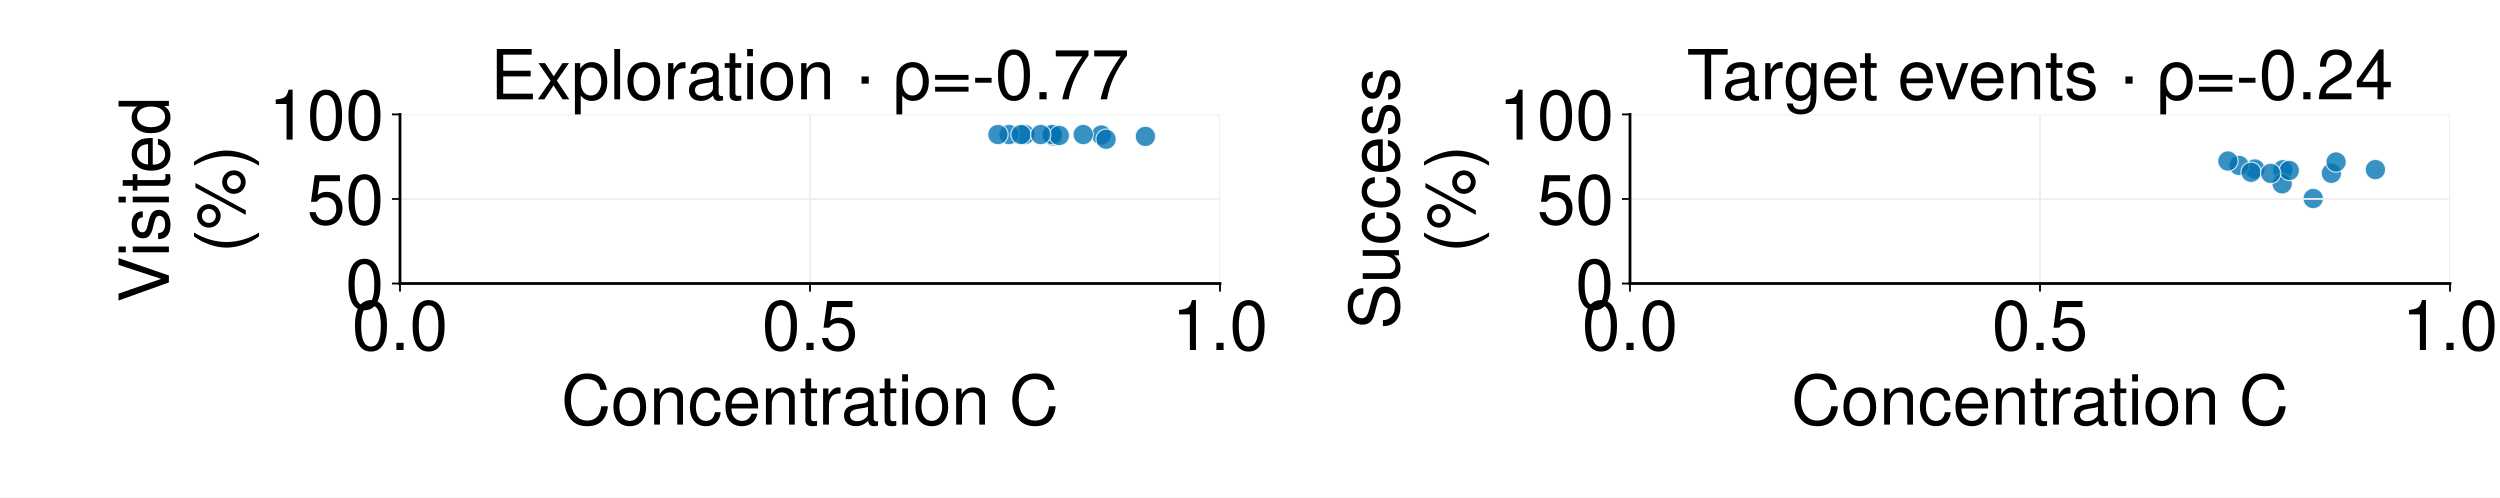
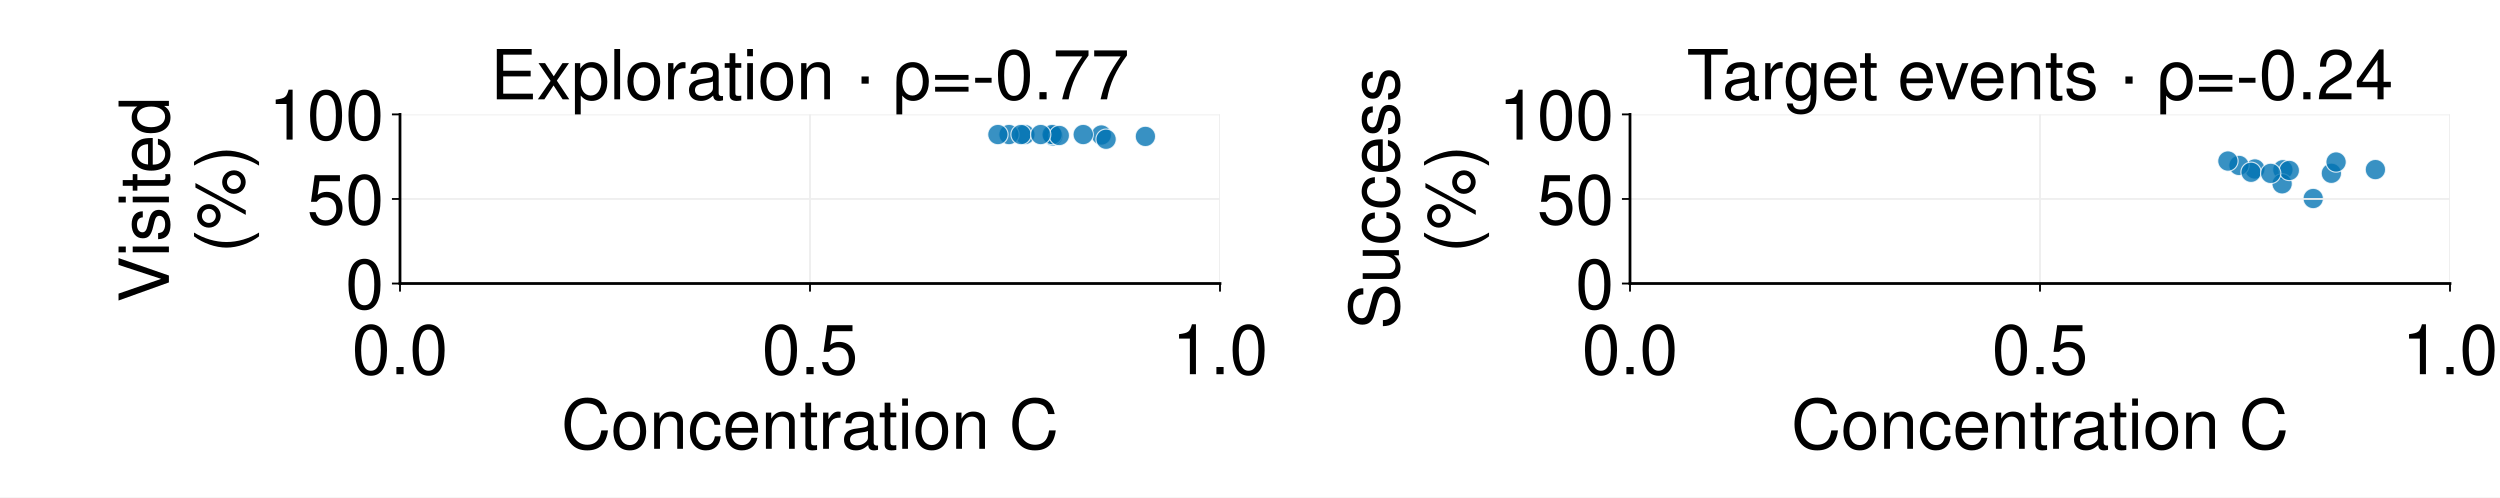
<svg xmlns="http://www.w3.org/2000/svg" xmlns:xlink="http://www.w3.org/1999/xlink" width="383.0mm" height="76.2mm" viewBox="0 0 1085.669 216" version="1.1">
  <defs>
    <style type="text/css">*{stroke-linejoin: round; stroke-linecap: butt}</style>
  </defs>
  <g id="figure_1">
    <g id="patch_1">
      <path d="M 0 216  L 1085.669 216  L 1085.669 0  L 0 0  z " style="fill: #ffffff" />
    </g>
    <g id="axes_1">
      <g id="patch_2">
        <path d="M 173.707 123.12  L 529.807 123.12  L 529.807 49.68  L 173.707 49.68  z " style="fill: #ffffff" />
      </g>
      <g id="PathCollection_1">
        <defs>
          <path id="m3902410e12" d="M 0 4.416  C 1.171 4.416 2.294 3.951 3.122 3.122  C 3.951 2.294 4.416 1.171 4.416 0  C 4.416 -1.171 3.951 -2.294 3.122 -3.122  C 2.294 -3.951 1.171 -4.416 0 -4.416  C -1.171 -4.416 -2.294 -3.951 -3.122 -3.122  C -3.951 -2.294 -4.416 -1.171 -4.416 0  C -4.416 1.171 -3.951 2.294 -3.122 3.122  C -2.294 3.951 -1.171 4.416 0 4.416  z " style="stroke: #ffffff; stroke-opacity: 0.78; stroke-width: 0.5" />
        </defs>
        <g clip-path="url(#p03a283973c)">
          <use xlink:href="#m3902410e12" x="457.23" y="59.038" style="fill: #0072b2; fill-opacity: 0.78; stroke: #ffffff; stroke-opacity: 0.78; stroke-width: 0.5" />
          <use xlink:href="#m3902410e12" x="478.288" y="58.631" style="fill: #0072b2; fill-opacity: 0.78; stroke: #ffffff; stroke-opacity: 0.78; stroke-width: 0.5" />
          <use xlink:href="#m3902410e12" x="445.071" y="58.428" style="fill: #0072b2; fill-opacity: 0.78; stroke: #ffffff; stroke-opacity: 0.78; stroke-width: 0.5" />
          <use xlink:href="#m3902410e12" x="456.902" y="58.428" style="fill: #0072b2; fill-opacity: 0.78; stroke: #ffffff; stroke-opacity: 0.78; stroke-width: 0.5" />
          <use xlink:href="#m3902410e12" x="497.414" y="59.241" style="fill: #0072b2; fill-opacity: 0.78; stroke: #ffffff; stroke-opacity: 0.78; stroke-width: 0.5" />
          <use xlink:href="#m3902410e12" x="470.409" y="58.428" style="fill: #0072b2; fill-opacity: 0.78; stroke: #ffffff; stroke-opacity: 0.78; stroke-width: 0.5" />
          <use xlink:href="#m3902410e12" x="438.176" y="58.428" style="fill: #0072b2; fill-opacity: 0.78; stroke: #ffffff; stroke-opacity: 0.78; stroke-width: 0.5" />
          <use xlink:href="#m3902410e12" x="480.336" y="60.462" style="fill: #0072b2; fill-opacity: 0.78; stroke: #ffffff; stroke-opacity: 0.78; stroke-width: 0.5" />
          <use xlink:href="#m3902410e12" x="460.017" y="58.835" style="fill: #0072b2; fill-opacity: 0.78; stroke: #ffffff; stroke-opacity: 0.78; stroke-width: 0.5" />
          <use xlink:href="#m3902410e12" x="433.367" y="58.428" style="fill: #0072b2; fill-opacity: 0.78; stroke: #ffffff; stroke-opacity: 0.78; stroke-width: 0.5" />
          <use xlink:href="#m3902410e12" x="443.408" y="58.428" style="fill: #0072b2; fill-opacity: 0.78; stroke: #ffffff; stroke-opacity: 0.78; stroke-width: 0.5" />
          <use xlink:href="#m3902410e12" x="451.94" y="58.428" style="fill: #0072b2; fill-opacity: 0.78; stroke: #ffffff; stroke-opacity: 0.78; stroke-width: 0.5" />
        </g>
      </g>
      <g id="matplotlib.axis_1">
        <g id="xtick_1">
          <g id="line2d_1">
            <path d="M 173.707 123.12  L 173.707 49.68  " clip-path="url(#p03a283973c)" style="fill: none; stroke: #eeeeee; stroke-width: 0.8; stroke-linecap: square" />
          </g>
          <g id="line2d_2">
            <defs>
              <path id="m8fe1a3ac55" d="M 0 0  L 0 3.5  " style="stroke: #000000; stroke-width: 0.8" />
            </defs>
            <g>
              <use xlink:href="#m8fe1a3ac55" x="173.707" y="123.12" style="stroke: #000000; stroke-width: 0.8" />
            </g>
          </g>
          <g id="text_1">
-             <text style="font-size: 30px;  text-anchor: middle;font-family:Helvetica,Nimbus Sans" x="173.707" y="151.992" transform="rotate(-0 173.7071 151.9919)" id="review_concentration-glyph-0">0.0</text>
+             <text style="font-size: 30px;  text-anchor: middle;font-family:Helvetica,Nimbus Sans" x="173.707" y="162.492" transform="rotate(-0 173.7071 162.4919)" id="review_concentration-glyph-0">0.0</text>
          </g>
        </g>
        <g id="xtick_2">
          <g id="line2d_3">
            <path d="M 351.757 123.12  L 351.757 49.68  " clip-path="url(#p03a283973c)" style="fill: none; stroke: #eeeeee; stroke-width: 0.8; stroke-linecap: square" />
          </g>
          <g id="line2d_4">
            <g>
              <use xlink:href="#m8fe1a3ac55" x="351.757" y="123.12" style="stroke: #000000; stroke-width: 0.8" />
            </g>
          </g>
          <g id="text_2">
-             <text style="font-size: 30px;  text-anchor: middle;font-family:Helvetica,Nimbus Sans" x="351.757" y="151.992" transform="rotate(-0 351.7568 151.9919)" id="review_concentration-glyph-1">0.5</text>
+             <text style="font-size: 30px;  text-anchor: middle;font-family:Helvetica,Nimbus Sans" x="351.757" y="162.492" transform="rotate(-0 351.7568 162.4919)" id="review_concentration-glyph-1">0.5</text>
          </g>
        </g>
        <g id="xtick_3">
          <g id="line2d_5">
            <path d="M 529.807 123.12  L 529.807 49.68  " clip-path="url(#p03a283973c)" style="fill: none; stroke: #eeeeee; stroke-width: 0.8; stroke-linecap: square" />
          </g>
          <g id="line2d_6">
            <g>
              <use xlink:href="#m8fe1a3ac55" x="529.807" y="123.12" style="stroke: #000000; stroke-width: 0.8" />
            </g>
          </g>
          <g id="text_3">
-             <text style="font-size: 30px;  text-anchor: middle;font-family:Helvetica,Nimbus Sans" x="529.807" y="151.992" transform="rotate(-0 529.8066 151.9919)" id="review_concentration-glyph-2">1.0</text>
+             <text style="font-size: 30px;  text-anchor: middle;font-family:Helvetica,Nimbus Sans" x="529.807" y="162.492" transform="rotate(-0 529.8066 162.4919)" id="review_concentration-glyph-2">1.0</text>
          </g>
        </g>
        <g id="text_4">
-           <text style="font-size: 30px;  text-anchor: middle;font-family:Helvetica,Nimbus Sans" x="351.757" y="184.403" transform="rotate(-0 351.7568 184.4028)" id="review_concentration-glyph-3">Concentration C</text>
+           <text style="font-size: 30px;  text-anchor: middle;font-family:Helvetica,Nimbus Sans" x="351.757" y="194.903" transform="rotate(-0 351.7568 194.9028)" id="review_concentration-glyph-3">Concentration C</text>
        </g>
      </g>
      <g id="matplotlib.axis_2">
        <g id="ytick_1">
          <g id="line2d_7">
            <path d="M 173.707 123.12  L 529.807 123.12  " clip-path="url(#p03a283973c)" style="fill: none; stroke: #eeeeee; stroke-width: 0.8; stroke-linecap: square" />
          </g>
          <g id="line2d_8">
            <defs>
              <path id="m32d6fe0a88" d="M 0 0  L -3.5 0  " style="stroke: #000000; stroke-width: 0.8" />
            </defs>
            <g>
              <use xlink:href="#m32d6fe0a88" x="173.707" y="123.12" style="stroke: #000000; stroke-width: 0.8" />
            </g>
          </g>
          <g id="text_5">
            <text style="font-size: 30px;  text-anchor: end;font-family:Helvetica,Nimbus Sans" x="166.707" y="134.056" transform="rotate(-0 166.7071 134.0559)" id="review_concentration-glyph-4">0</text>
          </g>
        </g>
        <g id="ytick_2">
          <g id="line2d_9">
            <path d="M 173.707 86.4  L 529.807 86.4  " clip-path="url(#p03a283973c)" style="fill: none; stroke: #eeeeee; stroke-width: 0.8; stroke-linecap: square" />
          </g>
          <g id="line2d_10">
            <g>
              <use xlink:href="#m32d6fe0a88" x="173.707" y="86.4" style="stroke: #000000; stroke-width: 0.8" />
            </g>
          </g>
          <g id="text_6">
            <text style="font-size: 30px;  text-anchor: end;font-family:Helvetica,Nimbus Sans" x="166.707" y="97.336" transform="rotate(-0 166.7071 97.33594)" id="review_concentration-glyph-5">50</text>
          </g>
        </g>
        <g id="ytick_3">
          <g id="line2d_11">
            <path d="M 173.707 49.68  L 529.807 49.68  " clip-path="url(#p03a283973c)" style="fill: none; stroke: #eeeeee; stroke-width: 0.8; stroke-linecap: square" />
          </g>
          <g id="line2d_12">
            <g>
              <use xlink:href="#m32d6fe0a88" x="173.707" y="49.68" style="stroke: #000000; stroke-width: 0.8" />
            </g>
          </g>
          <g id="text_7">
            <text style="font-size: 30px;  text-anchor: end;font-family:Helvetica,Nimbus Sans" x="166.707" y="60.616" transform="rotate(-0 166.7071 60.61594)" id="review_concentration-glyph-6">100</text>
          </g>
        </g>
        <g id="text_8">
          <text style="font-size: 30px; ;font-family:Helvetica,Nimbus Sans" transform="translate(73.34834 131.4141) rotate(-90)" id="review_concentration-glyph-7">Visited</text>
          <text style="font-size: 30px; ;font-family:Helvetica,Nimbus Sans" transform="translate(106.1336 109.725) rotate(-90)" id="review_concentration-glyph-8">(%)</text>
        </g>
      </g>
      <g id="patch_3">
        <path d="M 173.707 123.12  L 173.707 49.68  " style="fill: none; stroke: #000000; stroke-width: 1.2; stroke-linejoin: miter; stroke-linecap: square" />
      </g>
      <g id="patch_4">
        <path d="M 173.707 123.12  L 529.807 123.12  " style="fill: none; stroke: #000000; stroke-width: 1.2; stroke-linejoin: miter; stroke-linecap: square" />
      </g>
      <g id="text_9">
        <text style="font-size: 30px;  text-anchor: middle;font-family:Helvetica,Nimbus Sans" x="351.757" y="43.141" transform="rotate(-0 351.7568 43.14094)" id="review_concentration-glyph-9">Exploration · ρ=-0.77</text>
      </g>
    </g>
    <g id="axes_2">
      <g id="patch_5">
        <path d="M 707.856 123.12  L 1063.956 123.12  L 1063.956 49.68  L 707.856 49.68  z " style="fill: #ffffff" />
      </g>
      <g id="PathCollection_2">
        <g clip-path="url(#p79c11e60c9)">
          <use xlink:href="#m3902410e12" x="991.379" y="73.716" style="fill: #0072b2; fill-opacity: 0.78; stroke: #ffffff; stroke-opacity: 0.78; stroke-width: 0.5" />
          <use xlink:href="#m3902410e12" x="1012.437" y="75.254" style="fill: #0072b2; fill-opacity: 0.78; stroke: #ffffff; stroke-opacity: 0.78; stroke-width: 0.5" />
          <use xlink:href="#m3902410e12" x="979.22" y="73.385" style="fill: #0072b2; fill-opacity: 0.78; stroke: #ffffff; stroke-opacity: 0.78; stroke-width: 0.5" />
          <use xlink:href="#m3902410e12" x="991.051" y="79.824" style="fill: #0072b2; fill-opacity: 0.78; stroke: #ffffff; stroke-opacity: 0.78; stroke-width: 0.5" />
          <use xlink:href="#m3902410e12" x="1031.563" y="73.648" style="fill: #0072b2; fill-opacity: 0.78; stroke: #ffffff; stroke-opacity: 0.78; stroke-width: 0.5" />
          <use xlink:href="#m3902410e12" x="1004.558" y="86.21" style="fill: #0072b2; fill-opacity: 0.78; stroke: #ffffff; stroke-opacity: 0.78; stroke-width: 0.5" />
          <use xlink:href="#m3902410e12" x="972.325" y="71.841" style="fill: #0072b2; fill-opacity: 0.78; stroke: #ffffff; stroke-opacity: 0.78; stroke-width: 0.5" />
          <use xlink:href="#m3902410e12" x="1014.485" y="70.363" style="fill: #0072b2; fill-opacity: 0.78; stroke: #ffffff; stroke-opacity: 0.78; stroke-width: 0.5" />
          <use xlink:href="#m3902410e12" x="994.167" y="74.026" style="fill: #0072b2; fill-opacity: 0.78; stroke: #ffffff; stroke-opacity: 0.78; stroke-width: 0.5" />
          <use xlink:href="#m3902410e12" x="967.516" y="69.936" style="fill: #0072b2; fill-opacity: 0.78; stroke: #ffffff; stroke-opacity: 0.78; stroke-width: 0.5" />
          <use xlink:href="#m3902410e12" x="977.557" y="74.811" style="fill: #0072b2; fill-opacity: 0.78; stroke: #ffffff; stroke-opacity: 0.78; stroke-width: 0.5" />
          <use xlink:href="#m3902410e12" x="986.089" y="75.297" style="fill: #0072b2; fill-opacity: 0.78; stroke: #ffffff; stroke-opacity: 0.78; stroke-width: 0.5" />
        </g>
      </g>
      <g id="matplotlib.axis_3">
        <g id="xtick_4">
          <g id="line2d_13">
            <path d="M 707.856 123.12  L 707.856 49.68  " clip-path="url(#p79c11e60c9)" style="fill: none; stroke: #eeeeee; stroke-width: 0.8; stroke-linecap: square" />
          </g>
          <g id="line2d_14">
            <g>
              <use xlink:href="#m8fe1a3ac55" x="707.856" y="123.12" style="stroke: #000000; stroke-width: 0.8" />
            </g>
          </g>
          <g id="text_10">
-             <text style="font-size: 30px;  text-anchor: middle;font-family:Helvetica,Nimbus Sans" x="707.856" y="151.992" transform="rotate(-0 707.8564 151.9919)" id="review_concentration-glyph-10">0.0</text>
+             <text style="font-size: 30px;  text-anchor: middle;font-family:Helvetica,Nimbus Sans" x="707.856" y="162.492" transform="rotate(-0 707.8564 162.4919)" id="review_concentration-glyph-10">0.0</text>
          </g>
        </g>
        <g id="xtick_5">
          <g id="line2d_15">
            <path d="M 885.906 123.12  L 885.906 49.68  " clip-path="url(#p79c11e60c9)" style="fill: none; stroke: #eeeeee; stroke-width: 0.8; stroke-linecap: square" />
          </g>
          <g id="line2d_16">
            <g>
              <use xlink:href="#m8fe1a3ac55" x="885.906" y="123.12" style="stroke: #000000; stroke-width: 0.8" />
            </g>
          </g>
          <g id="text_11">
-             <text style="font-size: 30px;  text-anchor: middle;font-family:Helvetica,Nimbus Sans" x="885.906" y="151.992" transform="rotate(-0 885.9061 151.9919)" id="review_concentration-glyph-11">0.5</text>
+             <text style="font-size: 30px;  text-anchor: middle;font-family:Helvetica,Nimbus Sans" x="885.906" y="162.492" transform="rotate(-0 885.9061 162.4919)" id="review_concentration-glyph-11">0.5</text>
          </g>
        </g>
        <g id="xtick_6">
          <g id="line2d_17">
            <path d="M 1063.956 123.12  L 1063.956 49.68  " clip-path="url(#p79c11e60c9)" style="fill: none; stroke: #eeeeee; stroke-width: 0.8; stroke-linecap: square" />
          </g>
          <g id="line2d_18">
            <g>
              <use xlink:href="#m8fe1a3ac55" x="1063.956" y="123.12" style="stroke: #000000; stroke-width: 0.8" />
            </g>
          </g>
          <g id="text_12">
-             <text style="font-size: 30px;  text-anchor: middle;font-family:Helvetica,Nimbus Sans" x="1063.956" y="151.992" transform="rotate(-0 1063.956 151.9919)" id="review_concentration-glyph-12">1.0</text>
+             <text style="font-size: 30px;  text-anchor: middle;font-family:Helvetica,Nimbus Sans" x="1063.956" y="162.492" transform="rotate(-0 1063.956 162.4919)" id="review_concentration-glyph-12">1.0</text>
          </g>
        </g>
        <g id="text_13">
-           <text style="font-size: 30px;  text-anchor: middle;font-family:Helvetica,Nimbus Sans" x="885.906" y="184.403" transform="rotate(-0 885.9061 184.4028)" id="review_concentration-glyph-13">Concentration C</text>
+           <text style="font-size: 30px;  text-anchor: middle;font-family:Helvetica,Nimbus Sans" x="885.906" y="194.903" transform="rotate(-0 885.9061 194.9028)" id="review_concentration-glyph-13">Concentration C</text>
        </g>
      </g>
      <g id="matplotlib.axis_4">
        <g id="ytick_4">
          <g id="line2d_19">
            <path d="M 707.856 123.12  L 1063.956 123.12  " clip-path="url(#p79c11e60c9)" style="fill: none; stroke: #eeeeee; stroke-width: 0.8; stroke-linecap: square" />
          </g>
          <g id="line2d_20">
            <g>
              <use xlink:href="#m32d6fe0a88" x="707.856" y="123.12" style="stroke: #000000; stroke-width: 0.8" />
            </g>
          </g>
          <g id="text_14">
            <text style="font-size: 30px;  text-anchor: end;font-family:Helvetica,Nimbus Sans" x="700.856" y="134.056" transform="rotate(-0 700.8564 134.0559)" id="review_concentration-glyph-14">0</text>
          </g>
        </g>
        <g id="ytick_5">
          <g id="line2d_21">
            <path d="M 707.856 86.4  L 1063.956 86.4  " clip-path="url(#p79c11e60c9)" style="fill: none; stroke: #eeeeee; stroke-width: 0.8; stroke-linecap: square" />
          </g>
          <g id="line2d_22">
            <g>
              <use xlink:href="#m32d6fe0a88" x="707.856" y="86.4" style="stroke: #000000; stroke-width: 0.8" />
            </g>
          </g>
          <g id="text_15">
            <text style="font-size: 30px;  text-anchor: end;font-family:Helvetica,Nimbus Sans" x="700.856" y="97.336" transform="rotate(-0 700.8564 97.33594)" id="review_concentration-glyph-15">50</text>
          </g>
        </g>
        <g id="ytick_6">
          <g id="line2d_23">
            <path d="M 707.856 49.68  L 1063.956 49.68  " clip-path="url(#p79c11e60c9)" style="fill: none; stroke: #eeeeee; stroke-width: 0.8; stroke-linecap: square" />
          </g>
          <g id="line2d_24">
            <g>
              <use xlink:href="#m32d6fe0a88" x="707.856" y="49.68" style="stroke: #000000; stroke-width: 0.8" />
            </g>
          </g>
          <g id="text_16">
            <text style="font-size: 30px;  text-anchor: end;font-family:Helvetica,Nimbus Sans" x="700.856" y="60.616" transform="rotate(-0 700.8564 60.61594)" id="review_concentration-glyph-16">100</text>
          </g>
        </g>
        <g id="text_17">
          <text style="font-size: 30px; ;font-family:Helvetica,Nimbus Sans" transform="translate(607.4976 143.0836) rotate(-90)" id="review_concentration-glyph-17">Success</text>
          <text style="font-size: 30px; ;font-family:Helvetica,Nimbus Sans" transform="translate(640.2829 109.725) rotate(-90)" id="review_concentration-glyph-18">(%)</text>
        </g>
      </g>
      <g id="patch_6">
        <path d="M 707.856 123.12  L 707.856 49.68  " style="fill: none; stroke: #000000; stroke-width: 1.2; stroke-linejoin: miter; stroke-linecap: square" />
      </g>
      <g id="patch_7">
        <path d="M 707.856 123.12  L 1063.956 123.12  " style="fill: none; stroke: #000000; stroke-width: 1.2; stroke-linejoin: miter; stroke-linecap: square" />
      </g>
      <g id="text_18">
        <text style="font-size: 30px;  text-anchor: middle;font-family:Helvetica,Nimbus Sans" x="885.906" y="43.141" transform="rotate(-0 885.9061 43.14094)" id="review_concentration-glyph-19">Target events · ρ=-0.24</text>
      </g>
    </g>
  </g>
  <defs>
    <clipPath id="p03a283973c">
      <rect x="173.707" y="49.68" width="356.1" height="73.44" />
    </clipPath>
    <clipPath id="p79c11e60c9">
      <rect x="707.856" y="49.68" width="356.1" height="73.44" />
    </clipPath>
  </defs>
</svg>
